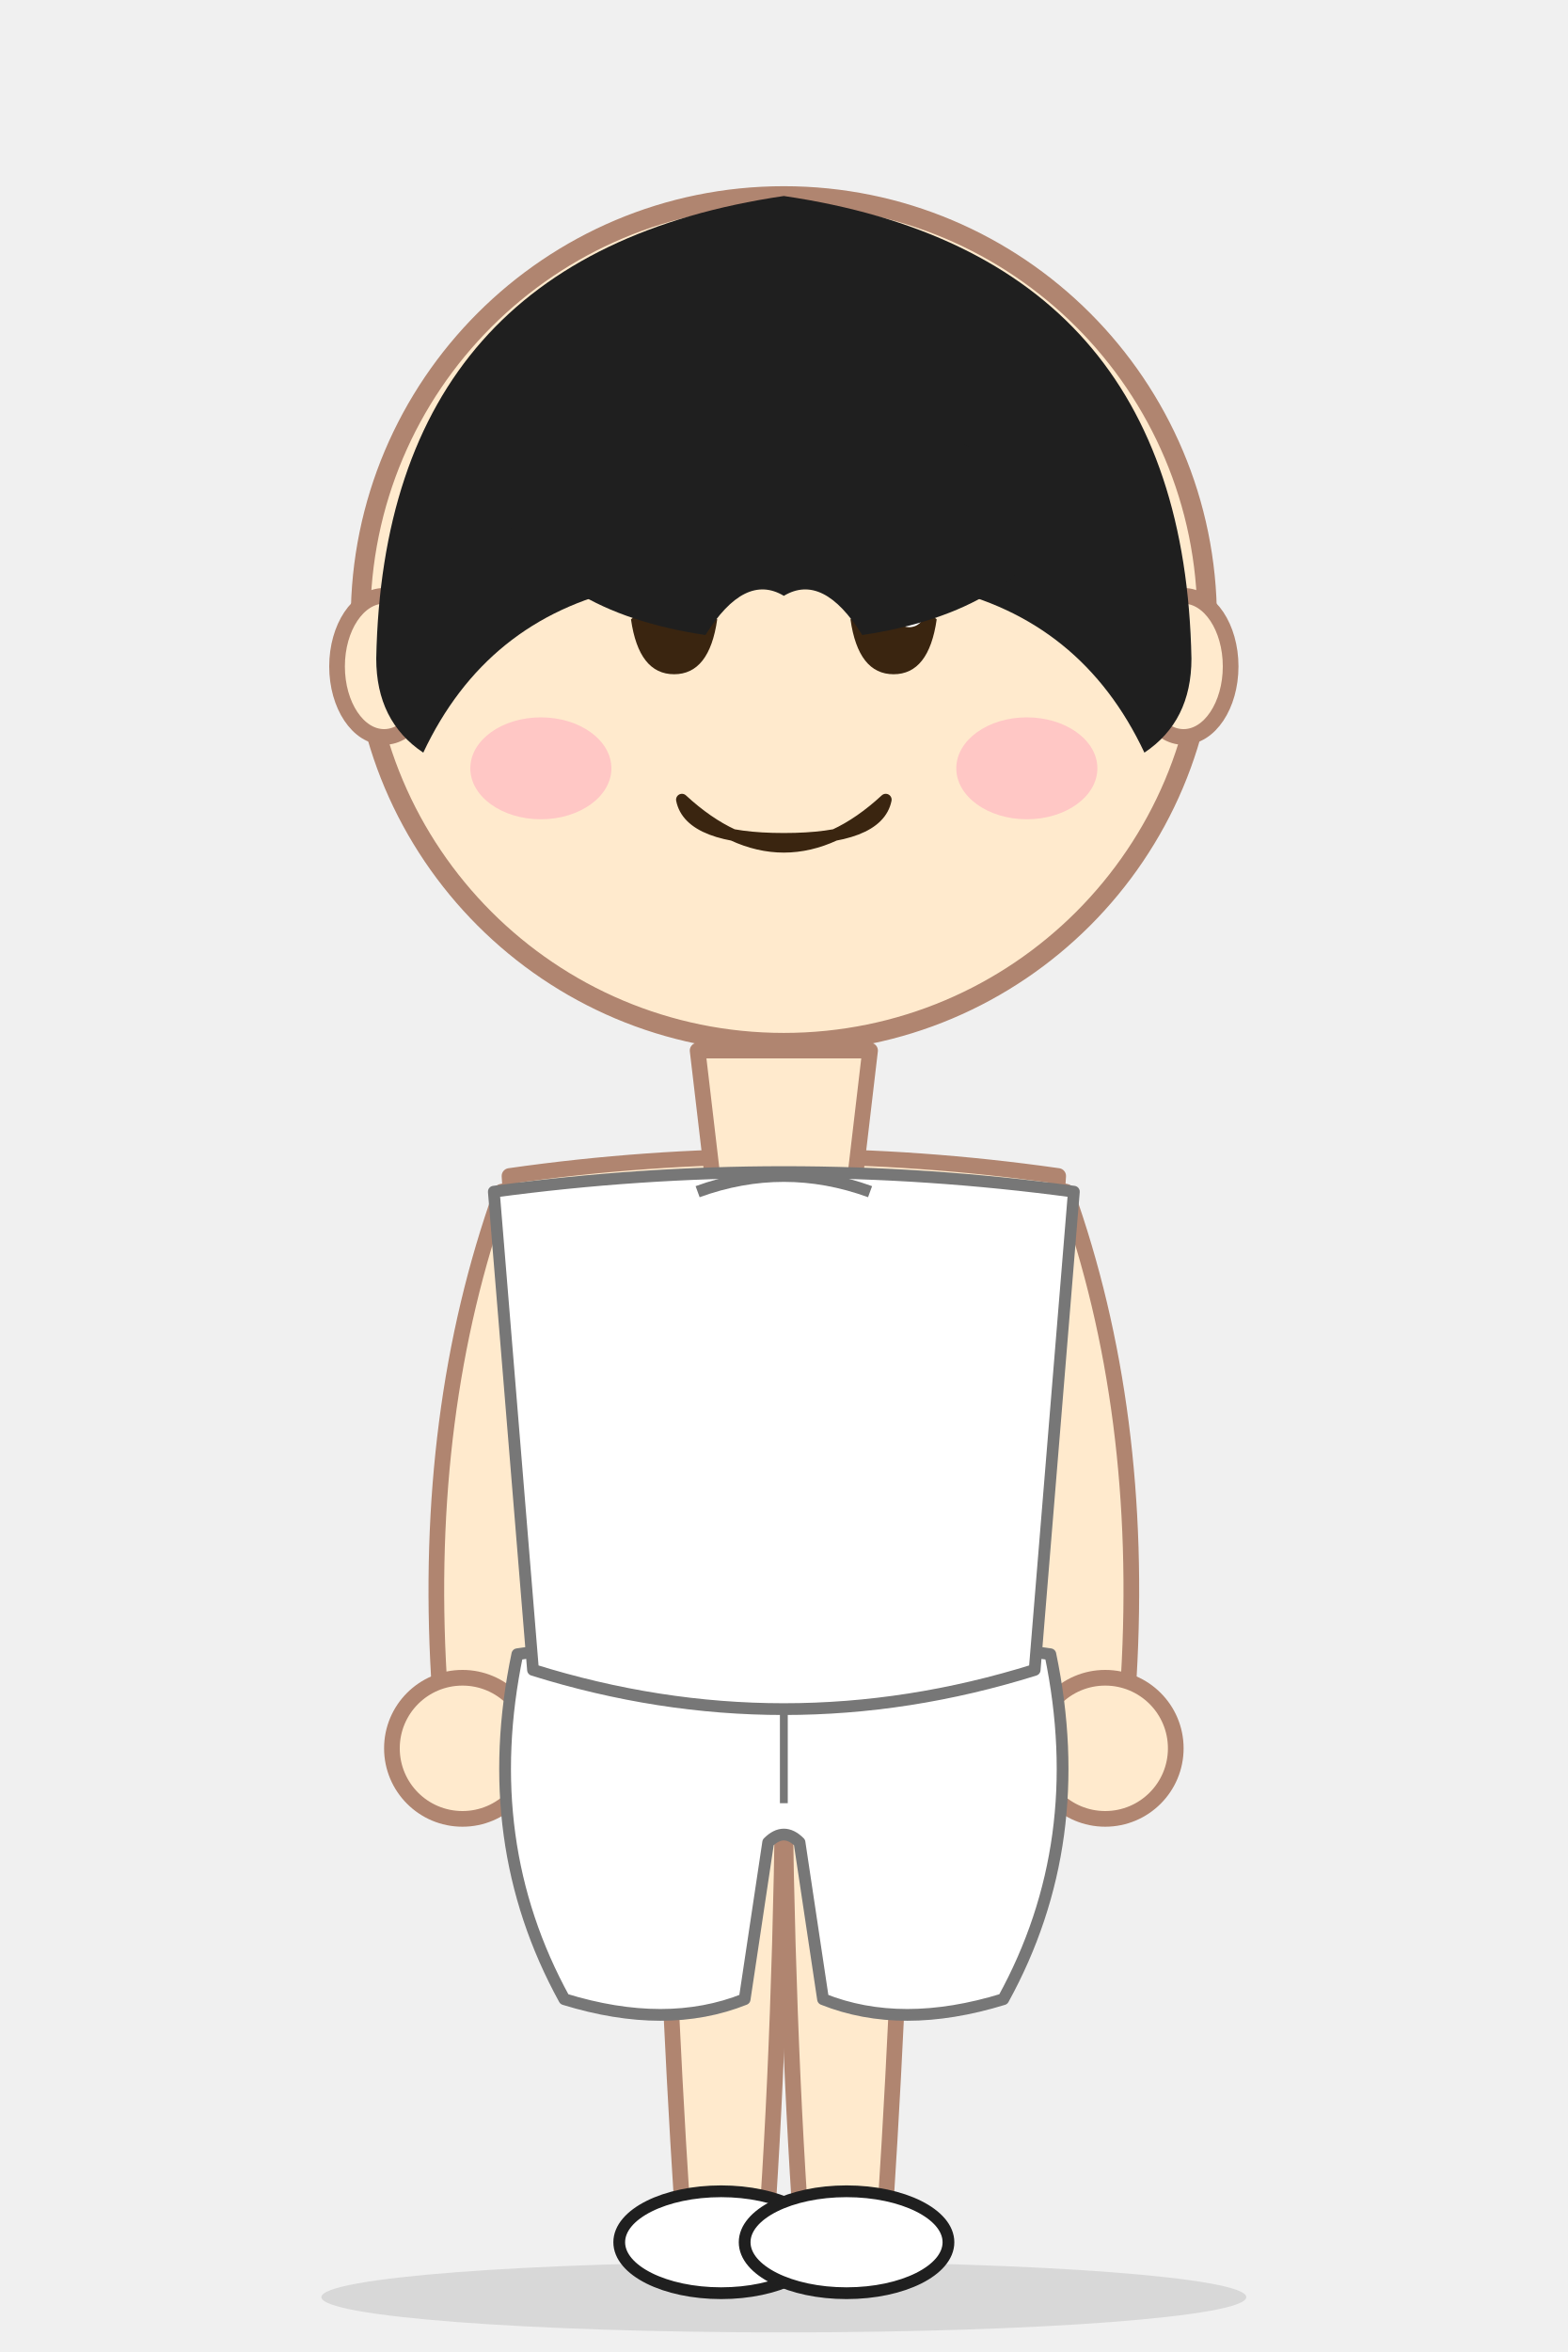
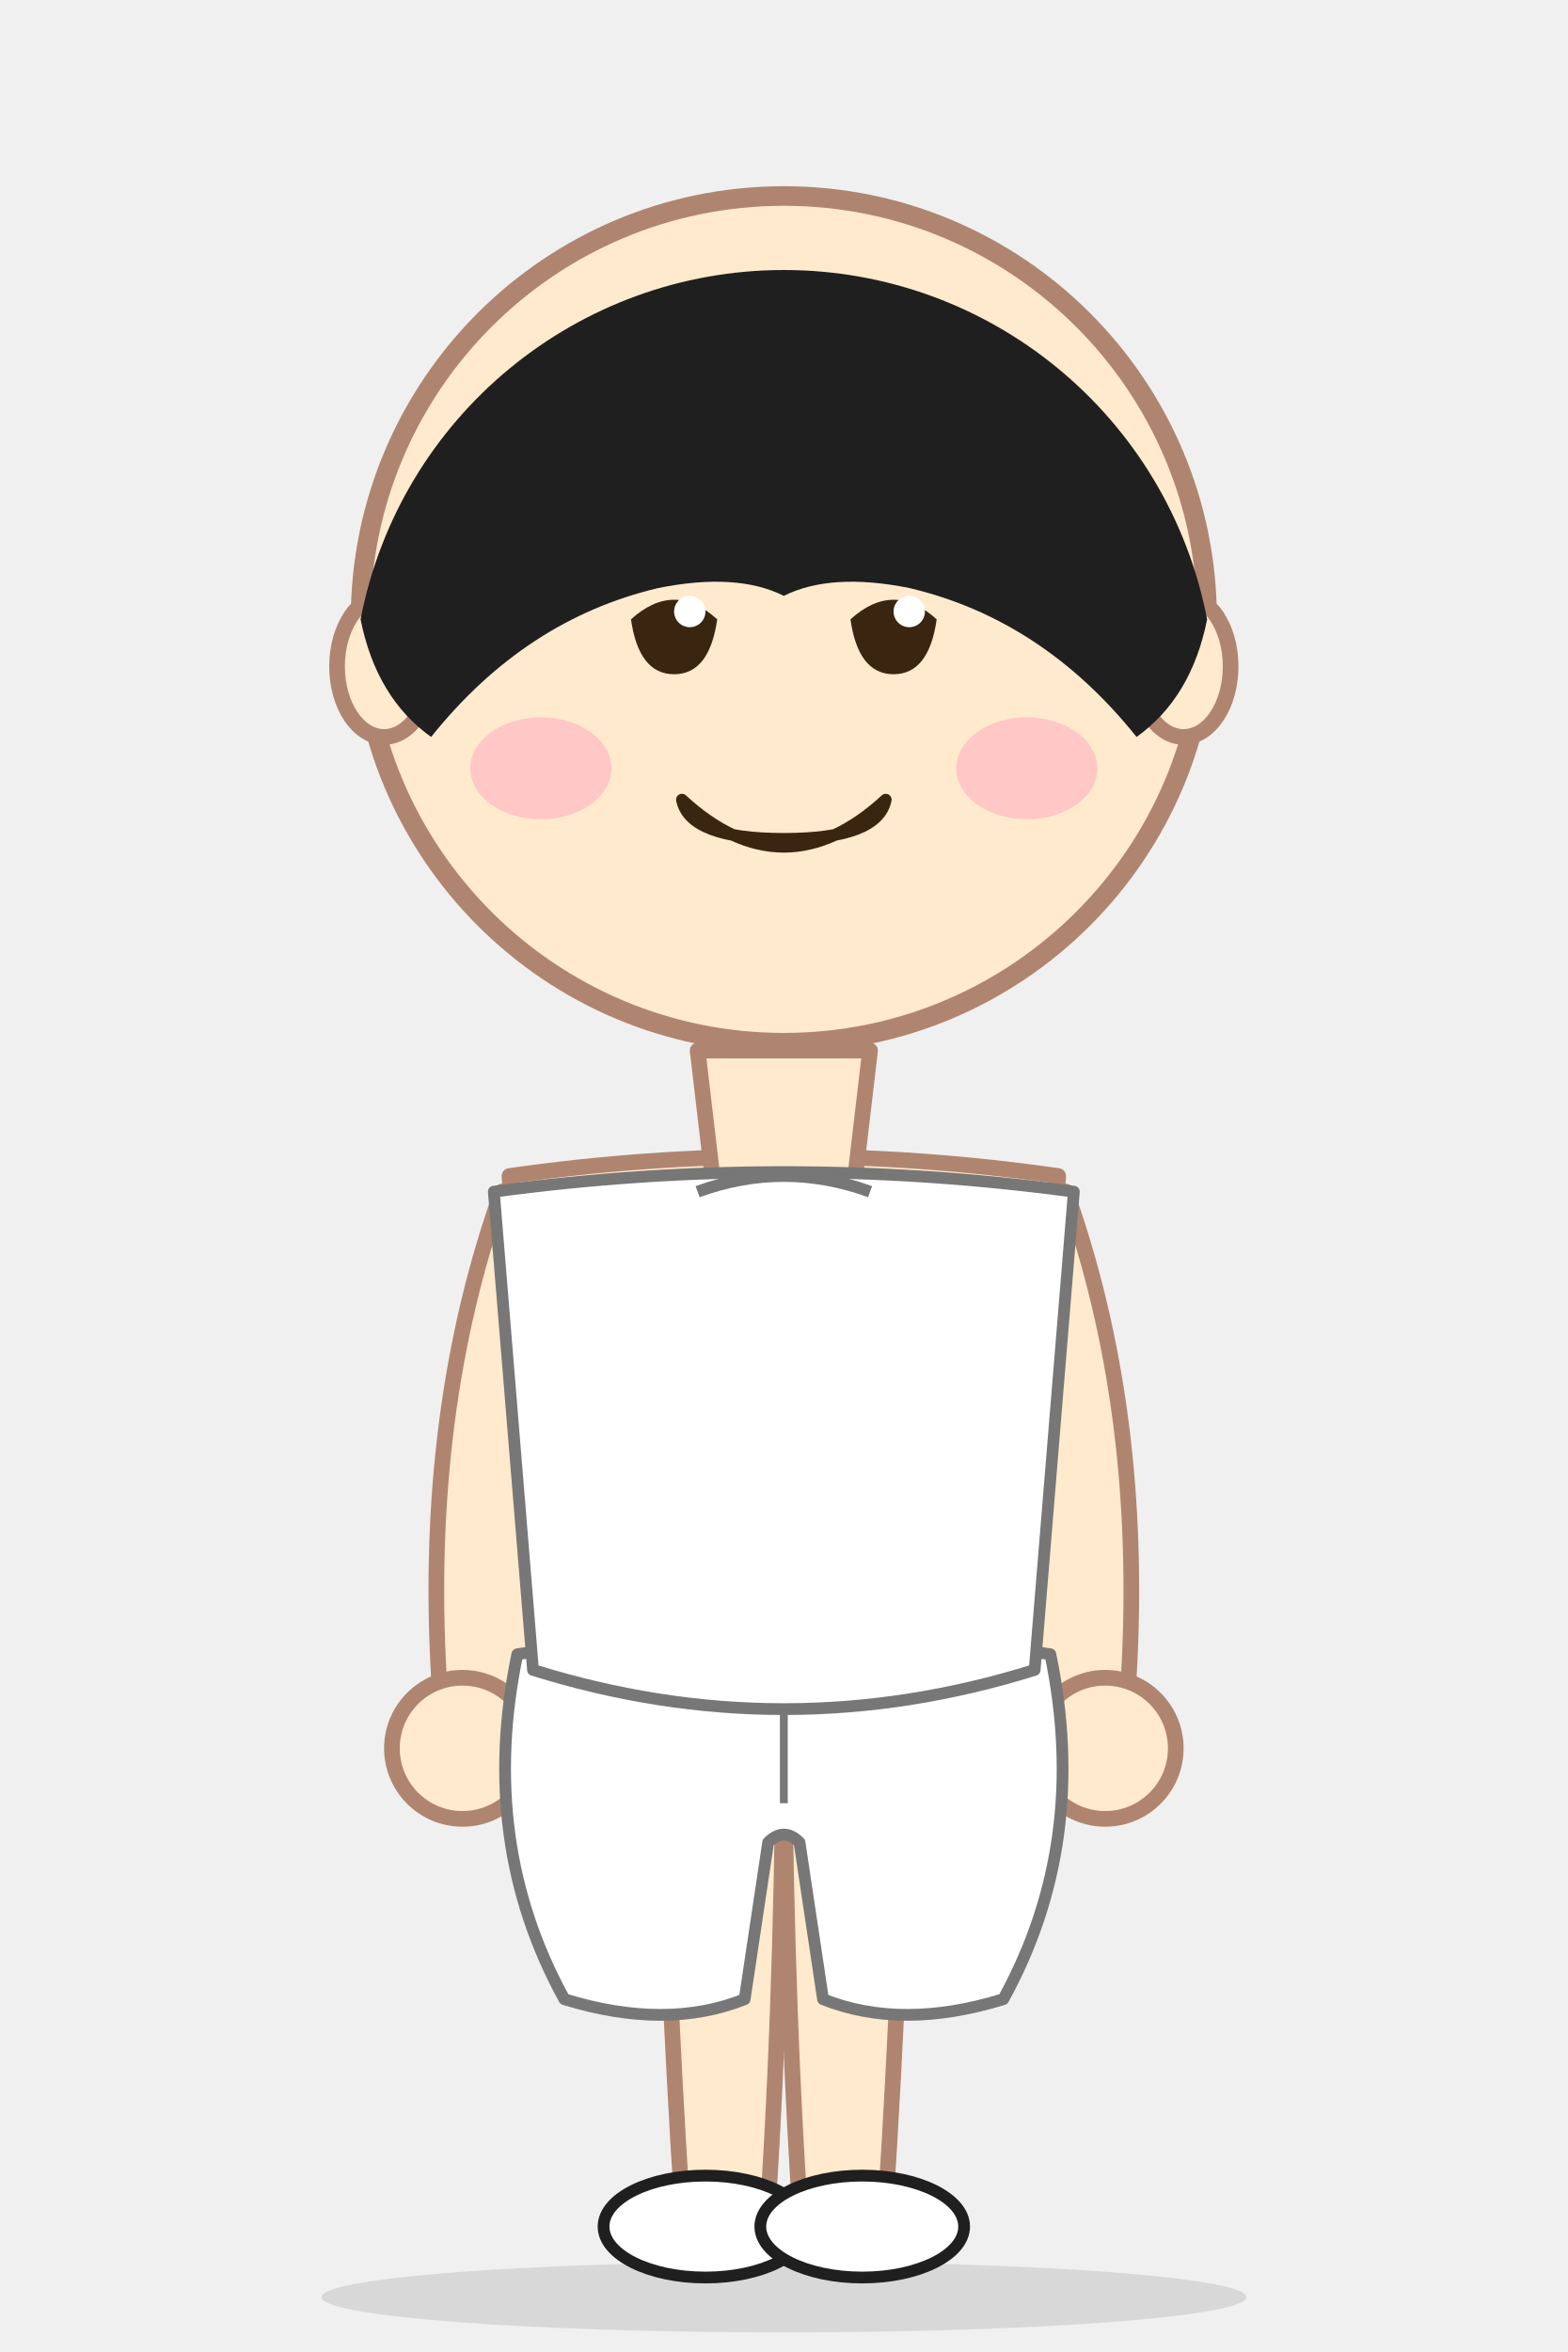
<svg xmlns="http://www.w3.org/2000/svg" viewBox="0 0 400 600" aria-label="도토리 마스코트">
  <ellipse cx="200" cy="586" rx="118" ry="9" fill="#000" opacity="0.10" />
  <path d="M168 422 Q170 500 174 562 Q188 568 196 562 Q200 500 200 422 Z" fill="#ffeacd" stroke="#b08570" stroke-width="4" stroke-linejoin="round" />
  <path d="M232 422 Q230 500 226 562 Q212 568 204 562 Q200 500 200 422 Z" fill="#ffeacd" stroke="#b08570" stroke-width="4" stroke-linejoin="round" />
  <path d="M128 304 Q108 360 112 428 Q120 446 138 442 Q146 392 148 332 Q146 312 138 302 Z" fill="#ffeacd" stroke="#b08570" stroke-width="4" stroke-linejoin="round" />
  <path d="M272 304 Q292 360 288 428 Q280 446 262 442 Q254 392 252 332 Q254 312 262 302 Z" fill="#ffeacd" stroke="#b08570" stroke-width="4" stroke-linejoin="round" />
  <circle cx="118" cy="446" r="18" fill="#ffeacd" stroke="#b08570" stroke-width="4" />
  <circle cx="282" cy="446" r="18" fill="#ffeacd" stroke="#b08570" stroke-width="4" />
  <path d="M130 300 Q200 290 270 300 L262 422 Q200 442 138 422 Z" fill="#ffeacd" stroke="#b08570" stroke-width="4" stroke-linejoin="round" />
  <path d="M178 268 L222 268 L218 302 L182 302 Z" fill="#ffeacd" stroke="#b08570" stroke-width="4" stroke-linejoin="round" />
  <circle cx="200" cy="158" r="108" fill="#ffeacd" stroke="#b08570" stroke-width="5" />
  <ellipse cx="98" cy="170" rx="12" ry="18" fill="#ffeacd" stroke="#b08570" stroke-width="4" />
  <ellipse cx="302" cy="170" rx="12" ry="18" fill="#ffeacd" stroke="#b08570" stroke-width="4" />
  <ellipse cx="138" cy="196" rx="18" ry="13" fill="#ffaac0" opacity="0.55" />
  <ellipse cx="262" cy="196" rx="18" ry="13" fill="#ffaac0" opacity="0.55" />
  <path d="M132 422 Q200 412 268 422 Q278 470 256 510 Q230 518 210 510 L204 470 Q200 466 196 470 L190 510 Q170 518 144 510 Q122 470 132 422 Z" fill="#ffffff" stroke="#777" stroke-width="3" stroke-linejoin="round" />
  <line x1="200" y1="424" x2="200" y2="460" stroke="#777" stroke-width="2" />
  <path d="M126 304 Q200 294 274 304 L264 426 Q200 446 136 426 Z" fill="#ffffff" stroke="#777" stroke-width="3" stroke-linejoin="round" />
  <path d="M178 304 q22 -8 44 0" stroke="#777" stroke-width="3" fill="none" />
-   <ellipse cx="184" cy="572" rx="26" ry="13" fill="#fff" stroke="#1f1f1f" stroke-width="3" />
-   <ellipse cx="216" cy="572" rx="26" ry="13" fill="#fff" stroke="#1f1f1f" stroke-width="3" />
+   <ellipse cx="180" cy="568" rx="26" ry="13" fill="#fff" stroke="#1f1f1f" stroke-width="3" />
+   <ellipse cx="220" cy="568" rx="26" ry="13" fill="#fff" stroke="#1f1f1f" stroke-width="3" />
  <path d="M150 132 q14 -8 28 -2" stroke="#3a2510" stroke-width="5" stroke-linecap="round" fill="none" />
  <path d="M222 130 q14 -6 28 2" stroke="#3a2510" stroke-width="5" stroke-linecap="round" fill="none" />
  <g data-eye="left">
    <path d="M161 158 q11 -10 22 0 q-2 14 -11 14 q-9 0 -11 -14 z" fill="#3a2510" />
    <circle data-pupil="true" cx="176" cy="156" r="4" fill="#fff" />
  </g>
  <g data-eye="right">
    <path d="M217 158 q11 -10 22 0 q-2 14 -11 14 q-9 0 -11 -14 z" fill="#3a2510" />
    <circle data-pupil="true" cx="232" cy="156" r="4" fill="#fff" />
  </g>
  <path d="M174 204 q26 24 52 0 q-2 10 -26 10 q-24 0 -26 -10 z" fill="#a0394a" stroke="#3a2510" stroke-width="3" stroke-linejoin="round" />
-   <path d="M96 168 Q98 65 200 50 Q302 65 304 168 Q304 184 292 192 Q276 158 240 150 Q200 142 160 150 Q124 158 108 192 Q96 184 96 168 Z" fill="#1f1f1f" />
-   <path d="M128 130 Q164 102 200 102 Q236 102 272 130 Q260 156 220 162 Q210 146 200 152 Q190 146 180 162 Q140 156 128 130 Z" fill="#1f1f1f" />
+   <path d="M92 158 A110 110 0 0 1 308 158 Q304 178 290 188 Q266 158 232 150 Q212 146 200 152 Q188 146 168 150 Q134 158 110 188 Q96 178 92 158 Z" fill="#1f1f1f" />
</svg>
